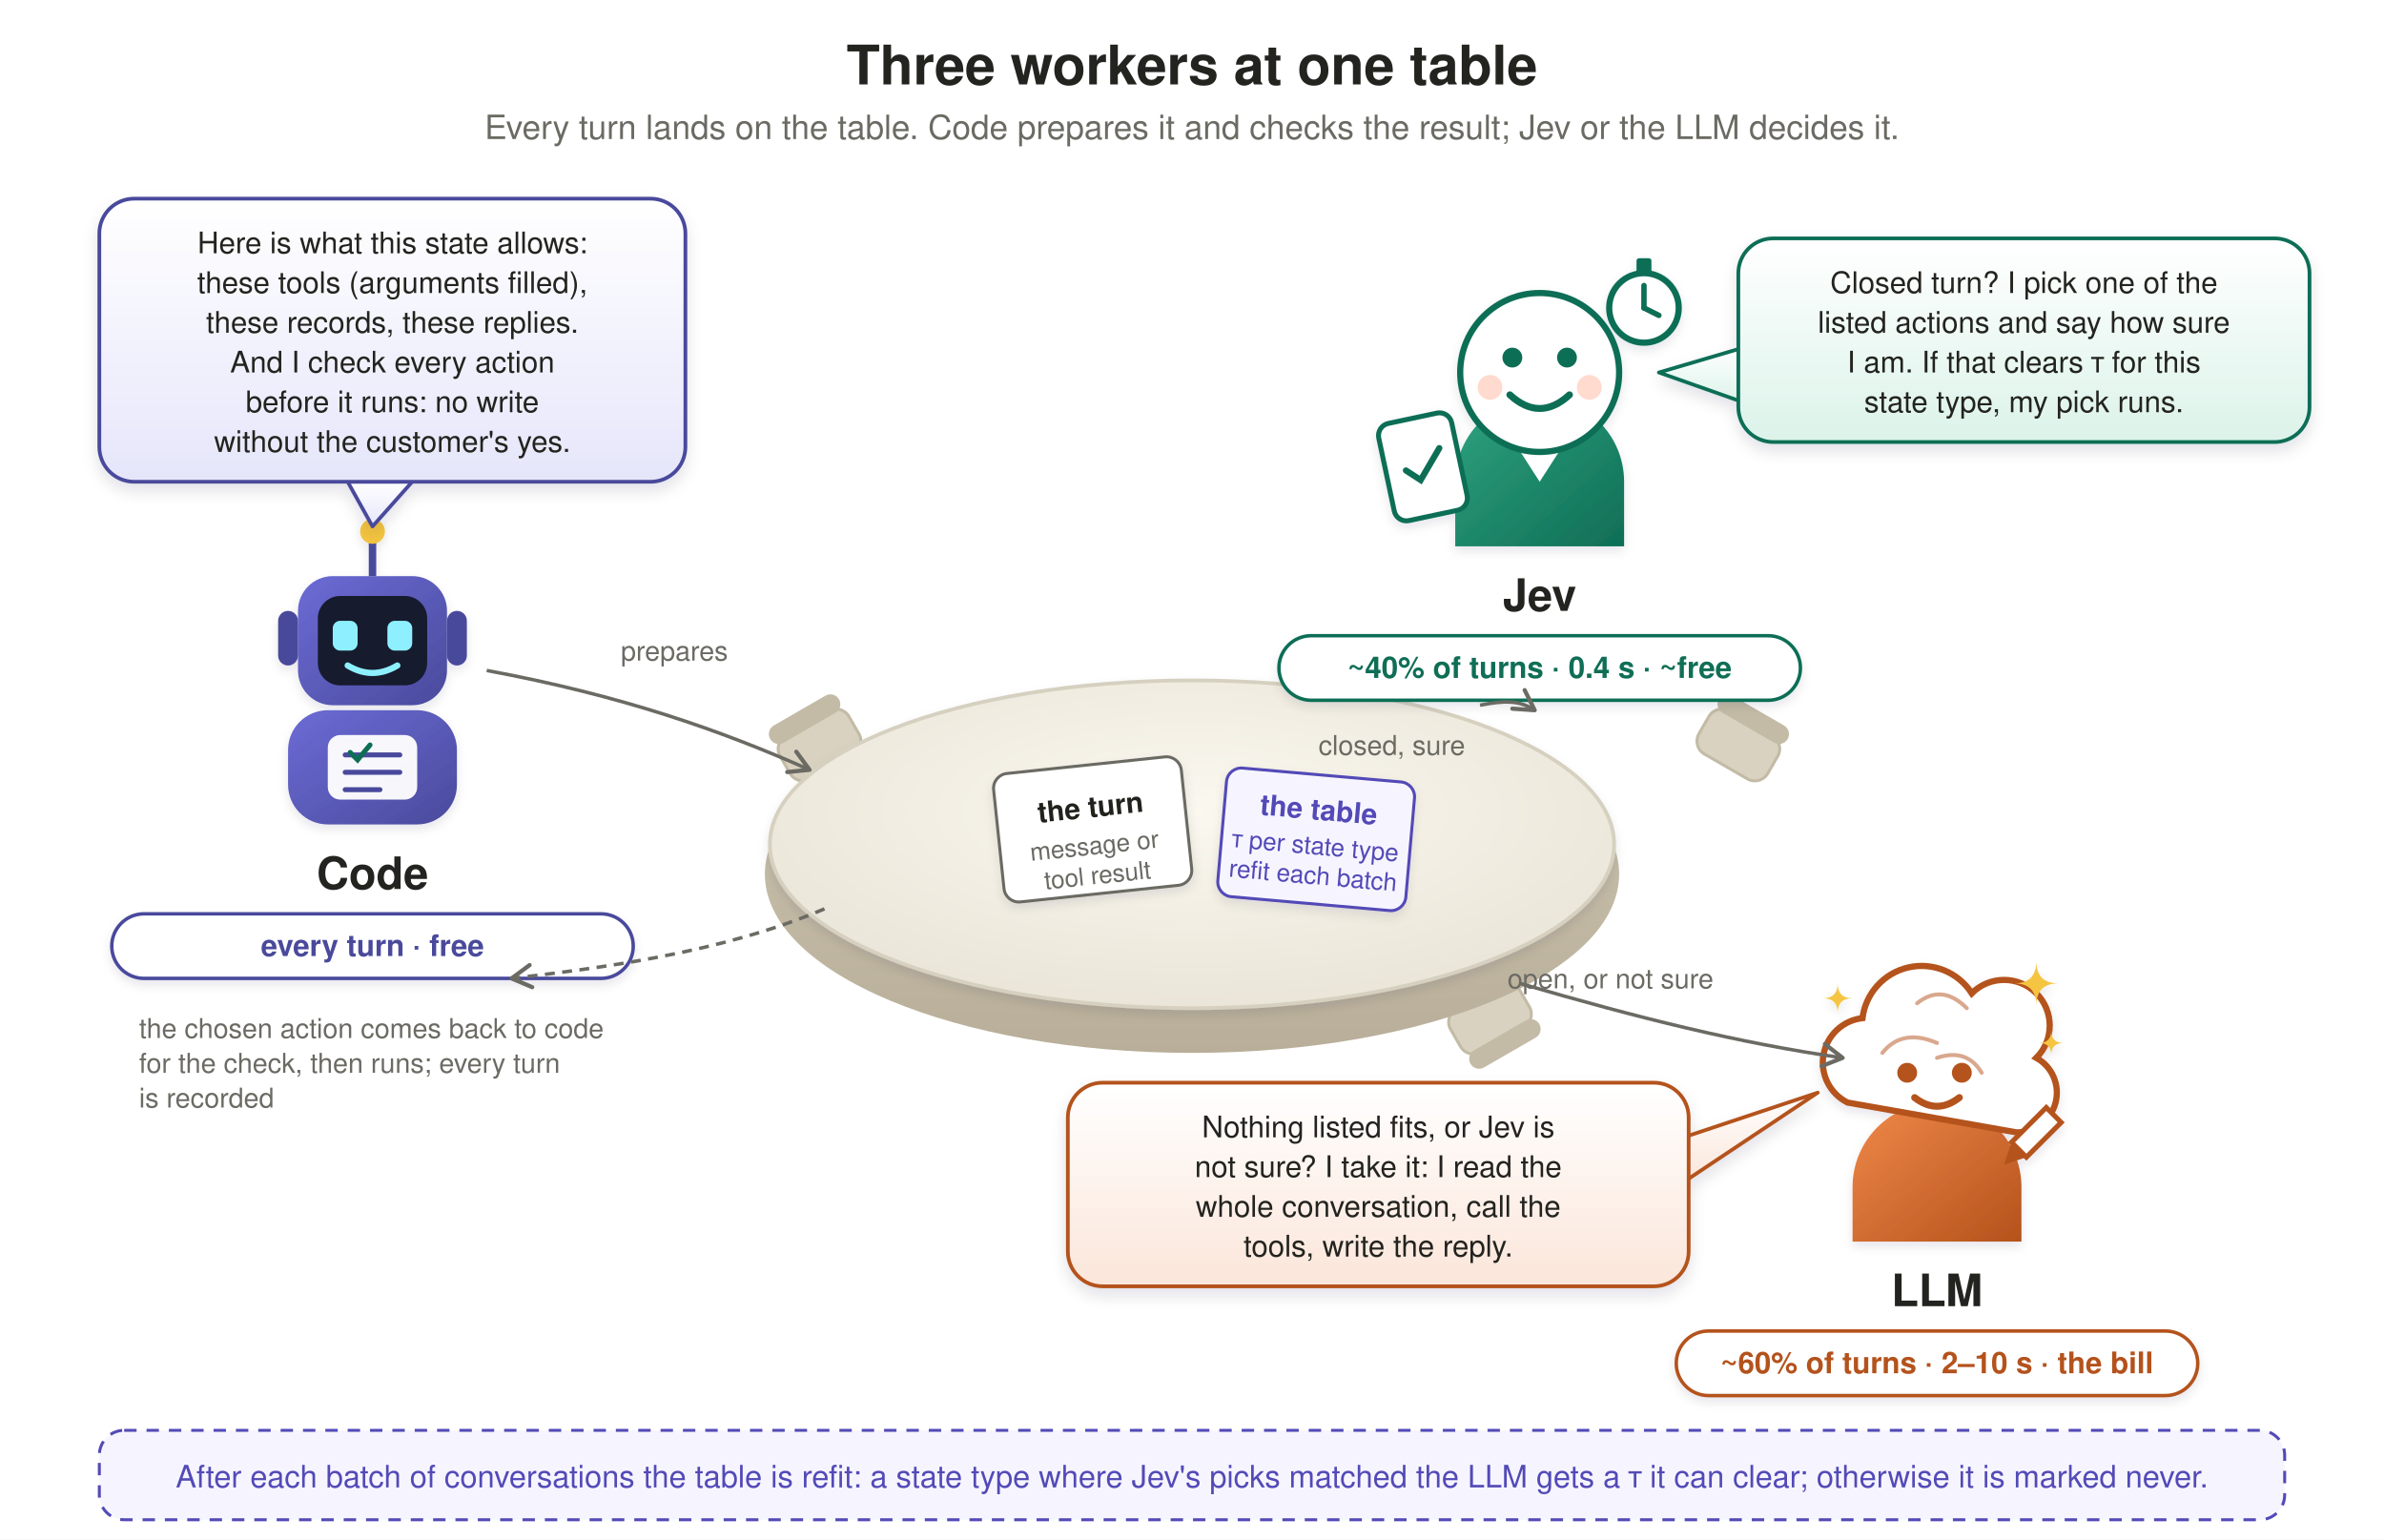
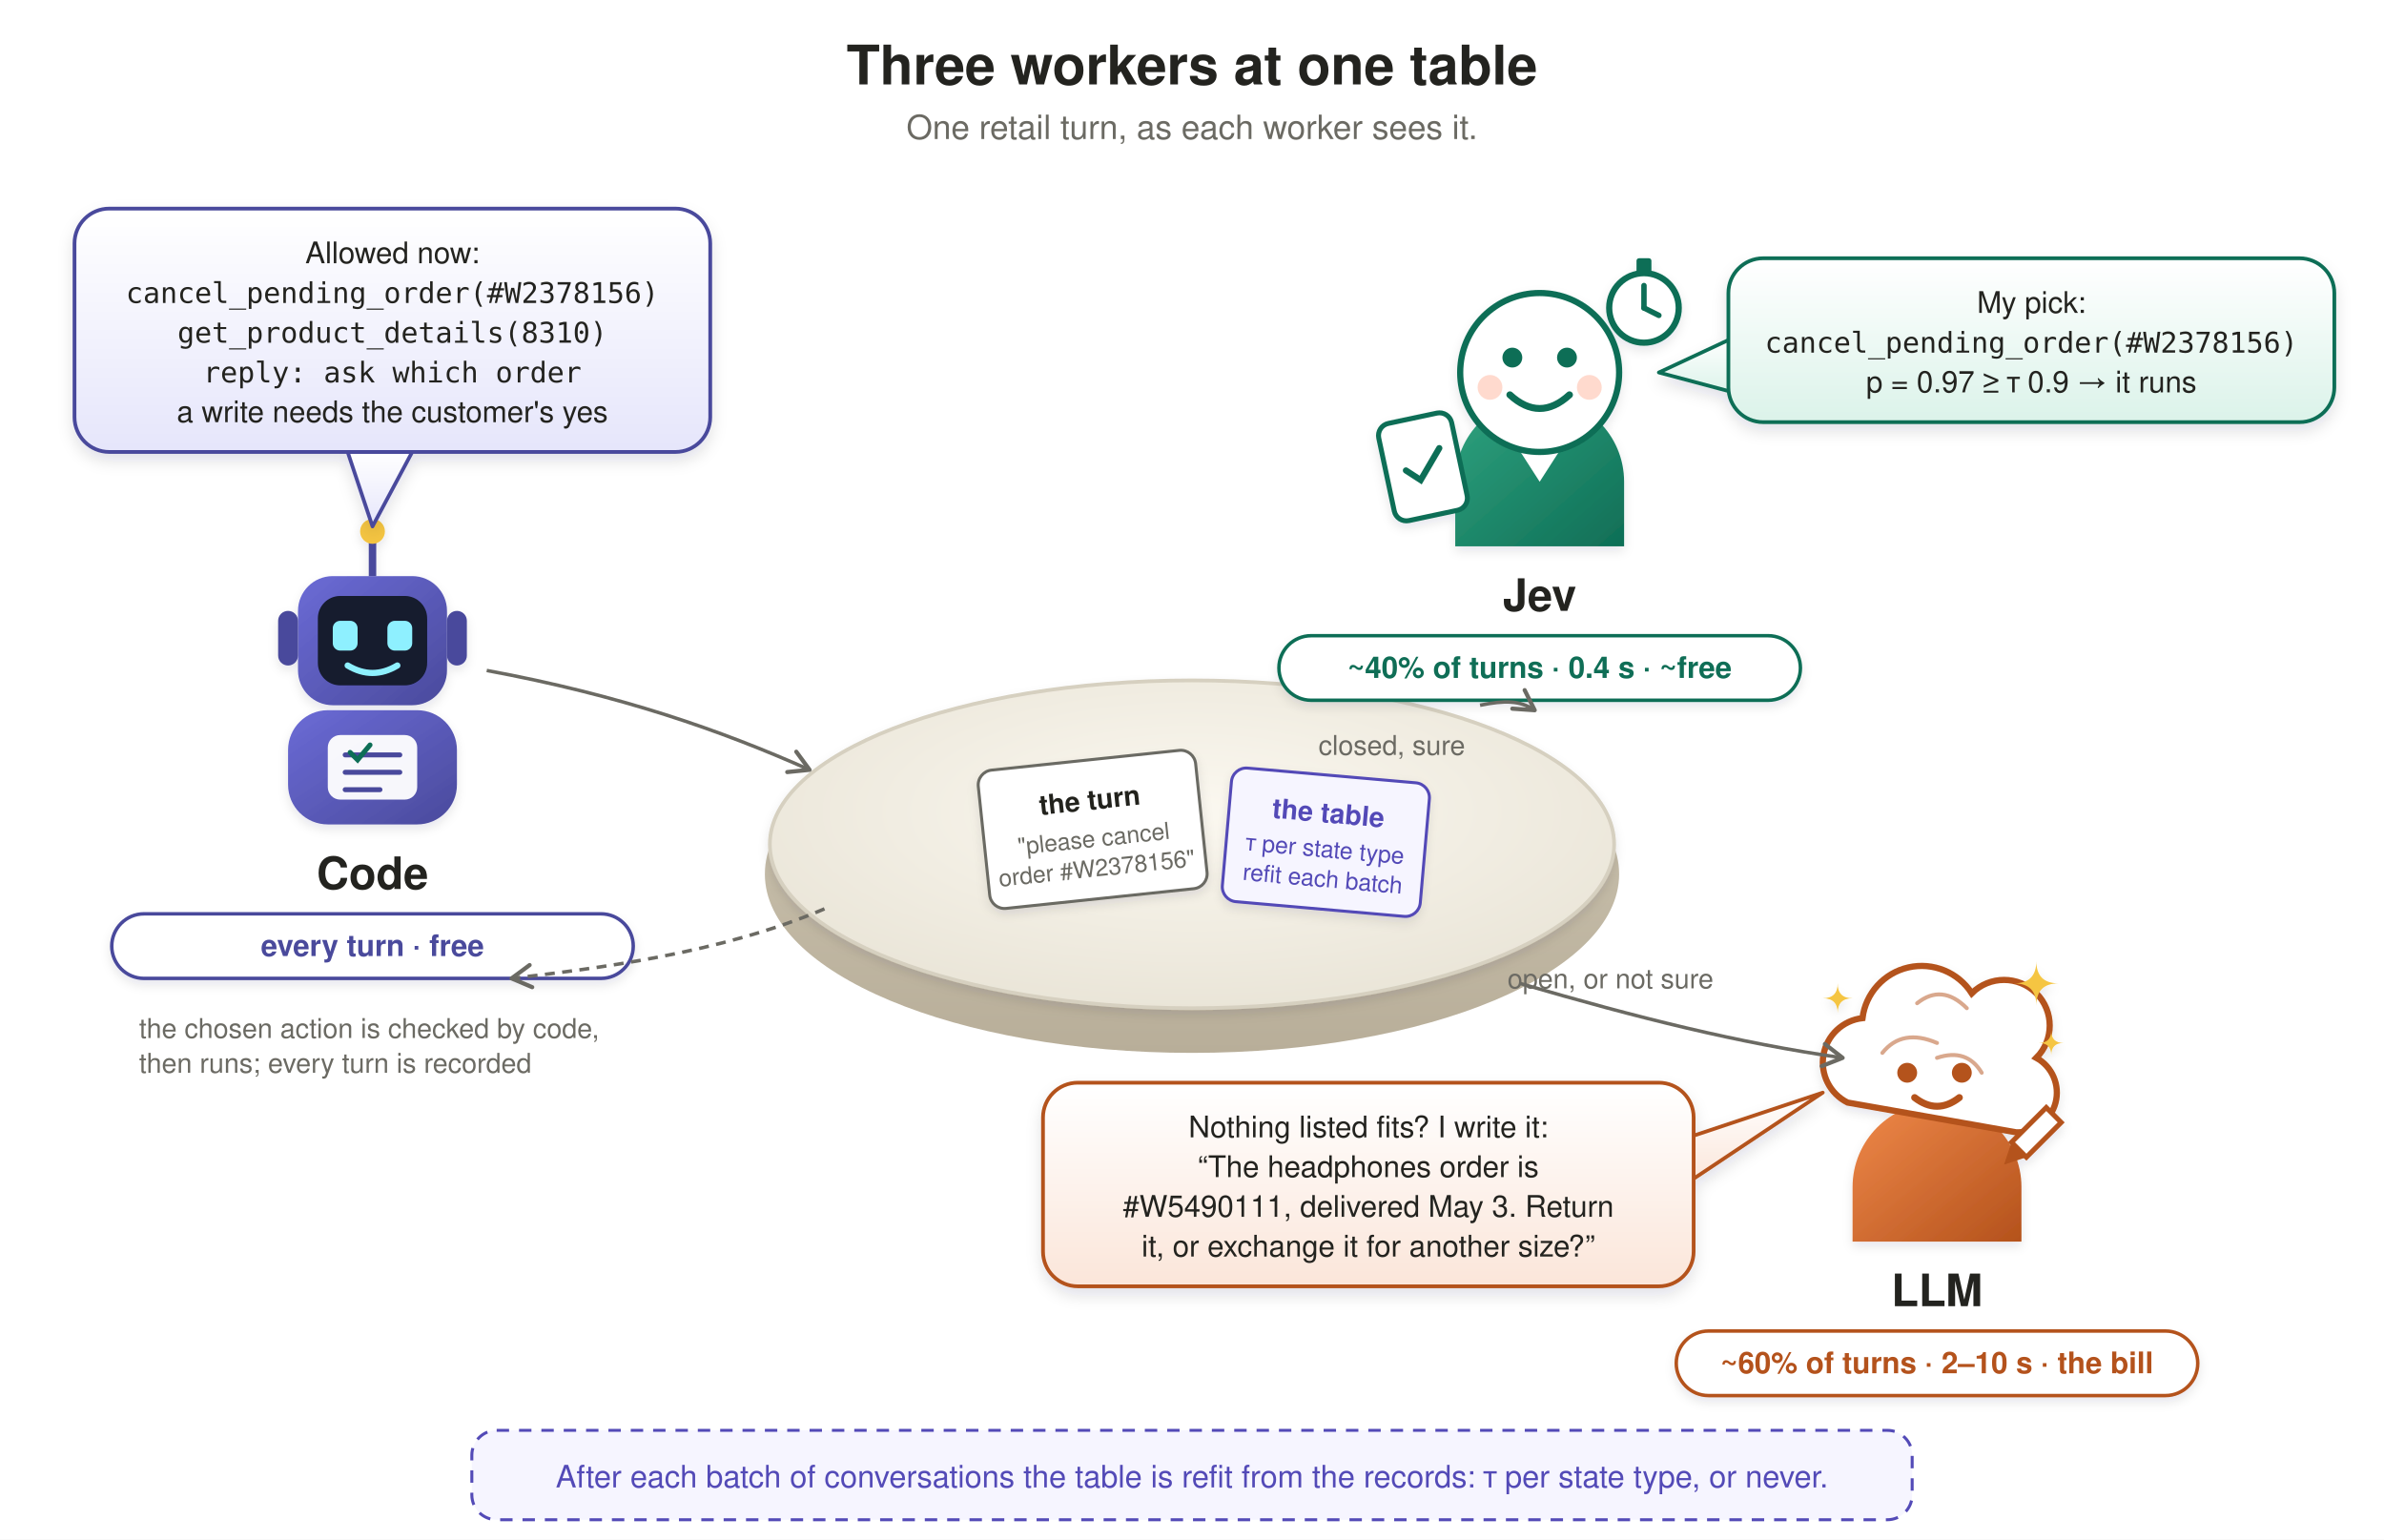
- <svg xmlns="http://www.w3.org/2000/svg" width="960" height="620" viewBox="0 0 960 620" font-family="Helvetica, Arial, sans-serif" role="img" aria-label="Three workers at a round table handle every turn. Code, a robot with a checklist, lists the actions the state allows, fills their arguments and checks the chosen action before it runs. Jev, a judge with a stopwatch, picks a listed action when the turn is closed and it is sure, about 40 percent of turns in 0.4 seconds. The LLM, a cloud with sparkles and a pen, takes the turns no listed action covers or where Jev is not sure, about 60 percent. On the table: the current turn and the thresholds table, refit after every batch of conversations.">
+ <svg xmlns="http://www.w3.org/2000/svg" width="960" height="620" viewBox="0 0 960 620" font-family="Helvetica, Arial, sans-serif" role="img" aria-label="Three workers at a round table, one retail turn. Code lists what is allowed now: cancel pending order W2378156, get product details, or ask which order; a write needs the customer's yes. Jev picks cancel pending order W2378156 with probability 0.97, above the threshold 0.9, so it runs. The LLM writes a reply when nothing listed fits or Jev is not sure. After each batch of conversations the table of thresholds is refit from the records.">
  <rect width="960" height="620" fill="#ffffff" />
  <defs>
    <marker id="arr" viewBox="0 0 10 10" refX="8" refY="5" markerWidth="8" markerHeight="8" orient="auto">
      <path d="M1 1L8 5L1 9" fill="none" stroke="#6b6a63" stroke-width="1.5" stroke-linecap="round" stroke-linejoin="round" />
    </marker>
    <filter id="shadow" x="-10%" y="-10%" width="130%" height="140%">
      <feDropShadow dx="0" dy="3" stdDeviation="3" flood-color="#1b2430" flood-opacity="0.12" />
    </filter>
    <filter id="soft" x="-10%" y="-10%" width="130%" height="140%">
      <feDropShadow dx="0" dy="2" stdDeviation="2" flood-color="#1b2430" flood-opacity="0.10" />
    </filter>
    <radialGradient id="tabletop" cx="50%" cy="40%" r="70%">
      <stop offset="0%" stop-color="#fbf8f0" />
      <stop offset="100%" stop-color="#e7e2d4" />
    </radialGradient>
    <linearGradient id="tablerim" x1="0" y1="0" x2="0" y2="1">
      <stop offset="0%" stop-color="#cfc7b4" />
      <stop offset="100%" stop-color="#b8ae99" />
    </linearGradient>
    <linearGradient id="gcode" x1="0" y1="0" x2="0" y2="1">
      <stop offset="0%" stop-color="#ffffff" />
      <stop offset="100%" stop-color="#e6e6fb" />
    </linearGradient>
    <linearGradient id="gjev" x1="0" y1="0" x2="0" y2="1">
      <stop offset="0%" stop-color="#ffffff" />
      <stop offset="100%" stop-color="#dcf3ea" />
    </linearGradient>
    <linearGradient id="gllm" x1="0" y1="0" x2="0" y2="1">
      <stop offset="0%" stop-color="#ffffff" />
      <stop offset="100%" stop-color="#fbe6da" />
    </linearGradient>
    <linearGradient id="bcode" x1="0" y1="0" x2="1" y2="1">
      <stop offset="0%" stop-color="#6b6bd6" />
      <stop offset="100%" stop-color="#4a4a9c" />
    </linearGradient>
    <linearGradient id="bjev" x1="0" y1="0" x2="1" y2="1">
      <stop offset="0%" stop-color="#2fa37f" />
      <stop offset="100%" stop-color="#0f6e56" />
    </linearGradient>
    <linearGradient id="bllm" x1="0" y1="0" x2="1" y2="1">
      <stop offset="0%" stop-color="#f0894a" />
      <stop offset="100%" stop-color="#b4521c" />
    </linearGradient>
  </defs>
  <text x="480" y="34" text-anchor="middle" font-size="22" font-weight="bold" fill="#23231f">Three workers at one table</text>
-   <text x="480" y="56" text-anchor="middle" font-size="13.5" fill="#6b6a63">Every turn lands on the table. Code prepares it and checks the result; Jev or the LLM decides it.</text>
-   <g transform="rotate(-30 330 300)">
-     <rect x="314" y="290" width="32" height="20" rx="6" fill="#d9d2c0" stroke="#c3bba6" stroke-width="1.2" />
-     <rect x="314" y="284" width="32" height="8" rx="4" fill="#c3bba6" />
-   </g>
-   <g transform="rotate(30 700 300)">
-     <rect x="684" y="290" width="32" height="20" rx="6" fill="#d9d2c0" stroke="#c3bba6" stroke-width="1.2" />
-     <rect x="684" y="284" width="32" height="8" rx="4" fill="#c3bba6" />
-   </g>
-   <g transform="rotate(150 600 410)">
-     <rect x="584" y="400" width="32" height="20" rx="6" fill="#d9d2c0" stroke="#c3bba6" stroke-width="1.2" />
-     <rect x="584" y="394" width="32" height="8" rx="4" fill="#c3bba6" />
-   </g>
+   <text x="480" y="56" text-anchor="middle" font-size="13.5" fill="#6b6a63">One retail turn, as each worker sees it.</text>
  <ellipse cx="480" cy="352" rx="172" ry="72" fill="url(#tablerim)" />
  <ellipse cx="480" cy="340" rx="170" ry="66" fill="url(#tabletop)" stroke="#d6d0c0" stroke-width="1.5" filter="url(#soft)" />
  <g transform="rotate(-6 440 334)" filter="url(#soft)">
-     <rect x="402" y="308" width="76" height="52" rx="6" fill="#ffffff" stroke="#6b6a63" stroke-width="1.2" />
-     <text x="440" y="329" text-anchor="middle" font-size="11.5" font-weight="bold" fill="#23231f">the turn</text>
-     <text x="440" y="344" text-anchor="middle" font-size="10" fill="#6b6a63">message or</text>
-     <text x="440" y="356" text-anchor="middle" font-size="10" fill="#6b6a63">tool result</text>
+     <rect x="396" y="306" width="88" height="56" rx="6" fill="#ffffff" stroke="#6b6a63" stroke-width="1.2" />
+     <text x="440" y="326" text-anchor="middle" font-size="11" font-weight="bold" fill="#23231f">the turn</text>
+     <text x="440" y="341" text-anchor="middle" font-size="9.5" fill="#6b6a63">"please cancel</text>
+     <text x="440" y="353" text-anchor="middle" font-size="9.5" fill="#6b6a63">order #W2378156"</text>
  </g>
-   <g transform="rotate(5 530 338)" filter="url(#soft)">
-     <rect x="492" y="312" width="76" height="52" rx="6" fill="#f6f5ff" stroke="#534ab7" stroke-width="1.2" />
-     <text x="530" y="330" text-anchor="middle" font-size="11.5" font-weight="bold" fill="#534ab7">the table</text>
-     <text x="530" y="344" text-anchor="middle" font-size="10" fill="#534ab7">τ per state type</text>
-     <text x="530" y="356" text-anchor="middle" font-size="10" fill="#534ab7">refit each batch</text>
+   <g transform="rotate(5 532 338)" filter="url(#soft)">
+     <rect x="494" y="312" width="80" height="54" rx="6" fill="#f6f5ff" stroke="#534ab7" stroke-width="1.2" />
+     <text x="534" y="331" text-anchor="middle" font-size="11" font-weight="bold" fill="#534ab7">the table</text>
+     <text x="534" y="345" text-anchor="middle" font-size="9.5" fill="#534ab7">τ per state type</text>
+     <text x="534" y="357" text-anchor="middle" font-size="9.5" fill="#534ab7">refit each batch</text>
  </g>
  <g filter="url(#soft)">
    <rect x="116" y="286" width="68" height="46" rx="16" fill="url(#bcode)" />
    <rect x="132" y="296" width="36" height="26" rx="5" fill="#ffffff" opacity="0.95" />
    <path d="M139 304 h22 M139 311 h22 M139 318 h14" stroke="#4a4a9c" stroke-width="2" stroke-linecap="round" />
    <path d="M141 303 l3 3 l5 -6" fill="none" stroke="#0f6e56" stroke-width="2" stroke-linecap="round" />
    <rect x="120" y="232" width="60" height="52" rx="14" fill="url(#bcode)" />
    <rect x="128" y="240" width="44" height="36" rx="9" fill="#141a2e" />
    <rect x="134" y="250" width="10" height="12" rx="3" fill="#8ef0ff" />
    <rect x="156" y="250" width="10" height="12" rx="3" fill="#8ef0ff" />
    <path d="M140 268 Q150 274 160 268" fill="none" stroke="#8ef0ff" stroke-width="2.5" stroke-linecap="round" />
    <line x1="150" y1="232" x2="150" y2="218" stroke="#4a4a9c" stroke-width="3" />
    <circle cx="150" cy="214" r="5" fill="#f5c542" />
    <rect x="112" y="246" width="8" height="22" rx="4" fill="#4a4a9c" />
    <rect x="180" y="246" width="8" height="22" rx="4" fill="#4a4a9c" />
  </g>
  <text x="150" y="358" text-anchor="middle" font-size="18" font-weight="bold" fill="#23231f">Code</text>
  <rect x="45.0" y="368" width="210" height="26" rx="13" fill="#ffffff" stroke="#4a4a9c" stroke-width="1.4" filter="url(#soft)" />
  <text x="150" y="385" text-anchor="middle" font-size="12" font-weight="bold" fill="#4a4a9c">every turn · free</text>
  <g filter="url(#shadow)">
-     <path d="M140 194 L150 212 L166 194 Z" fill="url(#gcode)" stroke="#4a4a9c" stroke-width="1.5" stroke-linejoin="round" />
-     <rect x="40" y="80" width="236" height="114" rx="14" fill="url(#gcode)" stroke="#4a4a9c" stroke-width="1.5" />
-     <rect x="41.5" y="81.5" width="233" height="111" rx="12.5" fill="url(#gcode)" />
+     <path d="M140 182 L150 212 L166 182 Z" fill="url(#gcode)" stroke="#4a4a9c" stroke-width="1.5" stroke-linejoin="round" />
+     <rect x="30" y="84" width="256" height="98" rx="14" fill="url(#gcode)" stroke="#4a4a9c" stroke-width="1.5" />
+     <rect x="31.5" y="85.5" width="253" height="95" rx="12.5" fill="url(#gcode)" />
  </g>
-   <text x="158.0" y="102" text-anchor="middle" font-size="12" fill="#23231f">Here is what this state allows:</text>
-   <text x="158.0" y="118" text-anchor="middle" font-size="12" fill="#23231f">these tools (arguments filled),</text>
-   <text x="158.0" y="134" text-anchor="middle" font-size="12" fill="#23231f">these records, these replies.</text>
-   <text x="158.0" y="150" text-anchor="middle" font-size="12" fill="#23231f">And I check every action</text>
-   <text x="158.0" y="166" text-anchor="middle" font-size="12" fill="#23231f">before it runs: no write</text>
-   <text x="158.0" y="182" text-anchor="middle" font-size="12" fill="#23231f">without the customer's yes.</text>
+   <text x="158.0" y="106" text-anchor="middle" font-size="12" fill="#23231f">Allowed now:</text>
+   <text x="158.0" y="122" text-anchor="middle" font-family="Menlo, Consolas, monospace" font-size="11.5" fill="#23231f">cancel_pending_order(#W2378156)</text>
+   <text x="158.0" y="138" text-anchor="middle" font-family="Menlo, Consolas, monospace" font-size="11.5" fill="#23231f">get_product_details(8310)</text>
+   <text x="158.0" y="154" text-anchor="middle" font-family="Menlo, Consolas, monospace" font-size="11.5" fill="#23231f">reply: ask which order</text>
+   <text x="158.0" y="170" text-anchor="middle" font-size="12" fill="#23231f">a write needs the customer's yes</text>
  <g filter="url(#soft)">
    <path d="M586 220 v-26 a34 34 0 0 1 68 0 v26 Z" fill="url(#bjev)" />
    <path d="M611 180 l9 14 l9 -14 Z" fill="#ffffff" />
    <circle cx="620" cy="150" r="32" fill="#ffffff" stroke="#0f6e56" stroke-width="2.5" />
    <circle cx="609" cy="144" r="4" fill="#0f6e56" />
    <circle cx="631" cy="144" r="4" fill="#0f6e56" />
    <circle cx="600" cy="156" r="5" fill="#ffd1c2" opacity="0.8" />
    <circle cx="640" cy="156" r="5" fill="#ffd1c2" opacity="0.8" />
    <path d="M608 159 Q620 170 632 159" fill="none" stroke="#0f6e56" stroke-width="2.8" stroke-linecap="round" />
    <circle cx="662" cy="124" r="14" fill="#ffffff" stroke="#0f6e56" stroke-width="2.5" />
    <rect x="659" y="104" width="6" height="6" rx="1" fill="#0f6e56" />
    <line x1="662" y1="124" x2="662" y2="115" stroke="#0f6e56" stroke-width="2.2" stroke-linecap="round" />
    <line x1="662" y1="124" x2="668" y2="127" stroke="#0f6e56" stroke-width="2.2" stroke-linecap="round" />
    <rect x="558" y="168" width="30" height="40" rx="5" fill="#ffffff" stroke="#0f6e56" stroke-width="2" transform="rotate(-12 573 188)" />
    <path d="M566 188 l5 5 l10 -11" fill="none" stroke="#0f6e56" stroke-width="2.5" stroke-linecap="round" transform="rotate(-12 573 188)" />
  </g>
  <text x="620" y="246" text-anchor="middle" font-size="18" font-weight="bold" fill="#23231f">Jev</text>
  <rect x="515.0" y="256" width="210" height="26" rx="13" fill="#ffffff" stroke="#0f6e56" stroke-width="1.4" filter="url(#soft)" />
  <text x="620" y="273" text-anchor="middle" font-size="12" font-weight="bold" fill="#0f6e56">~40% of turns · 0.4 s · ~free</text>
  <g filter="url(#shadow)">
-     <path d="M702 140 L668 150 L702 162 Z" fill="url(#gjev)" stroke="#0f6e56" stroke-width="1.5" stroke-linejoin="round" />
-     <rect x="700" y="96" width="230" height="82" rx="14" fill="url(#gjev)" stroke="#0f6e56" stroke-width="1.5" />
-     <rect x="701.5" y="97.5" width="227" height="79" rx="12.5" fill="url(#gjev)" />
+     <path d="M698 136 L668 150 L698 158 Z" fill="url(#gjev)" stroke="#0f6e56" stroke-width="1.5" stroke-linejoin="round" />
+     <rect x="696" y="104" width="244" height="66" rx="14" fill="url(#gjev)" stroke="#0f6e56" stroke-width="1.5" />
+     <rect x="697.5" y="105.5" width="241" height="63" rx="12.5" fill="url(#gjev)" />
  </g>
-   <text x="815.0" y="118" text-anchor="middle" font-size="12" fill="#23231f">Closed turn? I pick one of the</text>
-   <text x="815.0" y="134" text-anchor="middle" font-size="12" fill="#23231f">listed actions and say how sure</text>
-   <text x="815.0" y="150" text-anchor="middle" font-size="12" fill="#23231f">I am. If that clears τ for this</text>
-   <text x="815.0" y="166" text-anchor="middle" font-size="12" fill="#23231f">state type, my pick runs.</text>
+   <text x="818.0" y="126" text-anchor="middle" font-size="12" fill="#23231f">My pick:</text>
+   <text x="818.0" y="142" text-anchor="middle" font-family="Menlo, Consolas, monospace" font-size="11.5" fill="#23231f">cancel_pending_order(#W2378156)</text>
+   <text x="818.0" y="158" text-anchor="middle" font-size="12" fill="#23231f">p = 0.97 ≥ τ 0.9 → it runs</text>
  <g filter="url(#soft)">
    <path d="M746 500 v-22 a34 34 0 0 1 68 0 v22 Z" fill="url(#bllm)" />
    <path d="M744 444 a18 18 0 0 1 6 -34 a24 24 0 0 1 44 -10 a18 18 0 0 1 26 26 a16 16 0 0 1 -8 30 Z" fill="#ffffff" stroke="#b4521c" stroke-width="2.5" />
    <path d="M772 404 q10 -8 20 2 M758 424 q8 -10 22 -4 M780 426 q12 -4 18 6" fill="none" stroke="#b4521c" stroke-width="1.6" opacity="0.5" stroke-linecap="round" />
    <circle cx="768" cy="432" r="4" fill="#b4521c" />
    <circle cx="790" cy="432" r="4" fill="#b4521c" />
    <path d="M771 442 Q780 449 789 442" fill="none" stroke="#b4521c" stroke-width="2.8" stroke-linecap="round" />
    <path d="M820 387 Q820 396 829 396 Q820 396 820 405 Q820 396 811 396 Q820 396 820 387 Z" fill="#f5c542" />
    <path d="M740 396 Q740 402 746 402 Q740 402 740 408 Q740 402 734 402 Q740 402 740 396 Z" fill="#f5c542" />
    <path d="M826 415 Q826 420 831 420 Q826 420 826 425 Q826 420 821 420 Q826 420 826 415 Z" fill="#f5c542" />
    <path d="M810 460 l14 -14 l6 6 l-14 14 Z" fill="#ffffff" stroke="#b4521c" stroke-width="2" />
    <path d="M810 460 l-3 9 l9 -3 Z" fill="#b4521c" />
  </g>
  <text x="780" y="526" text-anchor="middle" font-size="18" font-weight="bold" fill="#23231f">LLM</text>
  <rect x="675.0" y="536" width="210" height="26" rx="13" fill="#ffffff" stroke="#b4521c" stroke-width="1.4" filter="url(#soft)" />
  <text x="780" y="553" text-anchor="middle" font-size="12" font-weight="bold" fill="#b4521c">~60% of turns · 2–10 s · the bill</text>
  <g filter="url(#shadow)">
-     <path d="M678 458 L732 440 L678 476 Z" fill="url(#gllm)" stroke="#b4521c" stroke-width="1.5" stroke-linejoin="round" />
-     <rect x="430" y="436" width="250" height="82" rx="14" fill="url(#gllm)" stroke="#b4521c" stroke-width="1.5" />
-     <rect x="431.5" y="437.5" width="247" height="79" rx="12.5" fill="url(#gllm)" />
+     <path d="M680 458 L734 440 L680 476 Z" fill="url(#gllm)" stroke="#b4521c" stroke-width="1.5" stroke-linejoin="round" />
+     <rect x="420" y="436" width="262" height="82" rx="14" fill="url(#gllm)" stroke="#b4521c" stroke-width="1.5" />
+     <rect x="421.5" y="437.5" width="259" height="79" rx="12.5" fill="url(#gllm)" />
  </g>
-   <text x="555.0" y="458" text-anchor="middle" font-size="12" fill="#23231f">Nothing listed fits, or Jev is</text>
-   <text x="555.0" y="474" text-anchor="middle" font-size="12" fill="#23231f">not sure? I take it: I read the</text>
-   <text x="555.0" y="490" text-anchor="middle" font-size="12" fill="#23231f">whole conversation, call the</text>
-   <text x="555.0" y="506" text-anchor="middle" font-size="12" fill="#23231f">tools, write the reply.</text>
+   <text x="551.0" y="458" text-anchor="middle" font-size="12" fill="#23231f">Nothing listed fits? I write it:</text>
+   <text x="551.0" y="474" text-anchor="middle" font-size="12" fill="#23231f">“The headphones order is</text>
+   <text x="551.0" y="490" text-anchor="middle" font-size="12" fill="#23231f">#W5490111, delivered May 3. Return</text>
+   <text x="551.0" y="506" text-anchor="middle" font-size="12" fill="#23231f">it, or exchange it for another size?”</text>
  <path d="M196 270 C250 280 290 294 326 310" fill="none" stroke="#6b6a63" stroke-width="1.4" marker-end="url(#arr)" />
-   <text x="250" y="266" font-size="11" fill="#6b6a63">prepares</text>
  <path d="M596 284 C606 282 612 282 618 286" fill="none" stroke="#6b6a63" stroke-width="1.4" marker-end="url(#arr)" />
  <text x="590" y="304" text-anchor="end" font-size="11" fill="#6b6a63">closed, sure</text>
  <path d="M612 396 C660 410 700 420 742 426" fill="none" stroke="#6b6a63" stroke-width="1.4" marker-end="url(#arr)" />
  <text x="690" y="398" text-anchor="end" font-size="11" fill="#6b6a63">open, or not sure</text>
  <path d="M332 366 C290 384 240 390 206 394" fill="none" stroke="#6b6a63" stroke-width="1.4" stroke-dasharray="4 3" marker-end="url(#arr)" />
-   <text x="56" y="418" font-size="11" fill="#6b6a63">the chosen action comes back to code</text>
-   <text x="56" y="432" font-size="11" fill="#6b6a63">for the check, then runs; every turn</text>
-   <text x="56" y="446" font-size="11" fill="#6b6a63">is recorded</text>
-   <rect x="40" y="576" width="880" height="36" rx="10" fill="#f6f5ff" stroke="#534ab7" stroke-width="1.2" stroke-dasharray="5 4" />
-   <text x="480" y="599" text-anchor="middle" font-size="12.5" fill="#534ab7">After each batch of conversations the table is refit: a state type where Jev's picks matched the LLM gets a τ it can clear; otherwise it is marked never.</text>
+   <text x="56" y="418" font-size="11" fill="#6b6a63">the chosen action is checked by code,</text>
+   <text x="56" y="432" font-size="11" fill="#6b6a63">then runs; every turn is recorded</text>
+   <rect x="190" y="576" width="580" height="36" rx="10" fill="#f6f5ff" stroke="#534ab7" stroke-width="1.2" stroke-dasharray="5 4" />
+   <text x="480" y="599" text-anchor="middle" font-size="12.5" fill="#534ab7">After each batch of conversations the table is refit from the records: τ per state type, or never.</text>
</svg>
